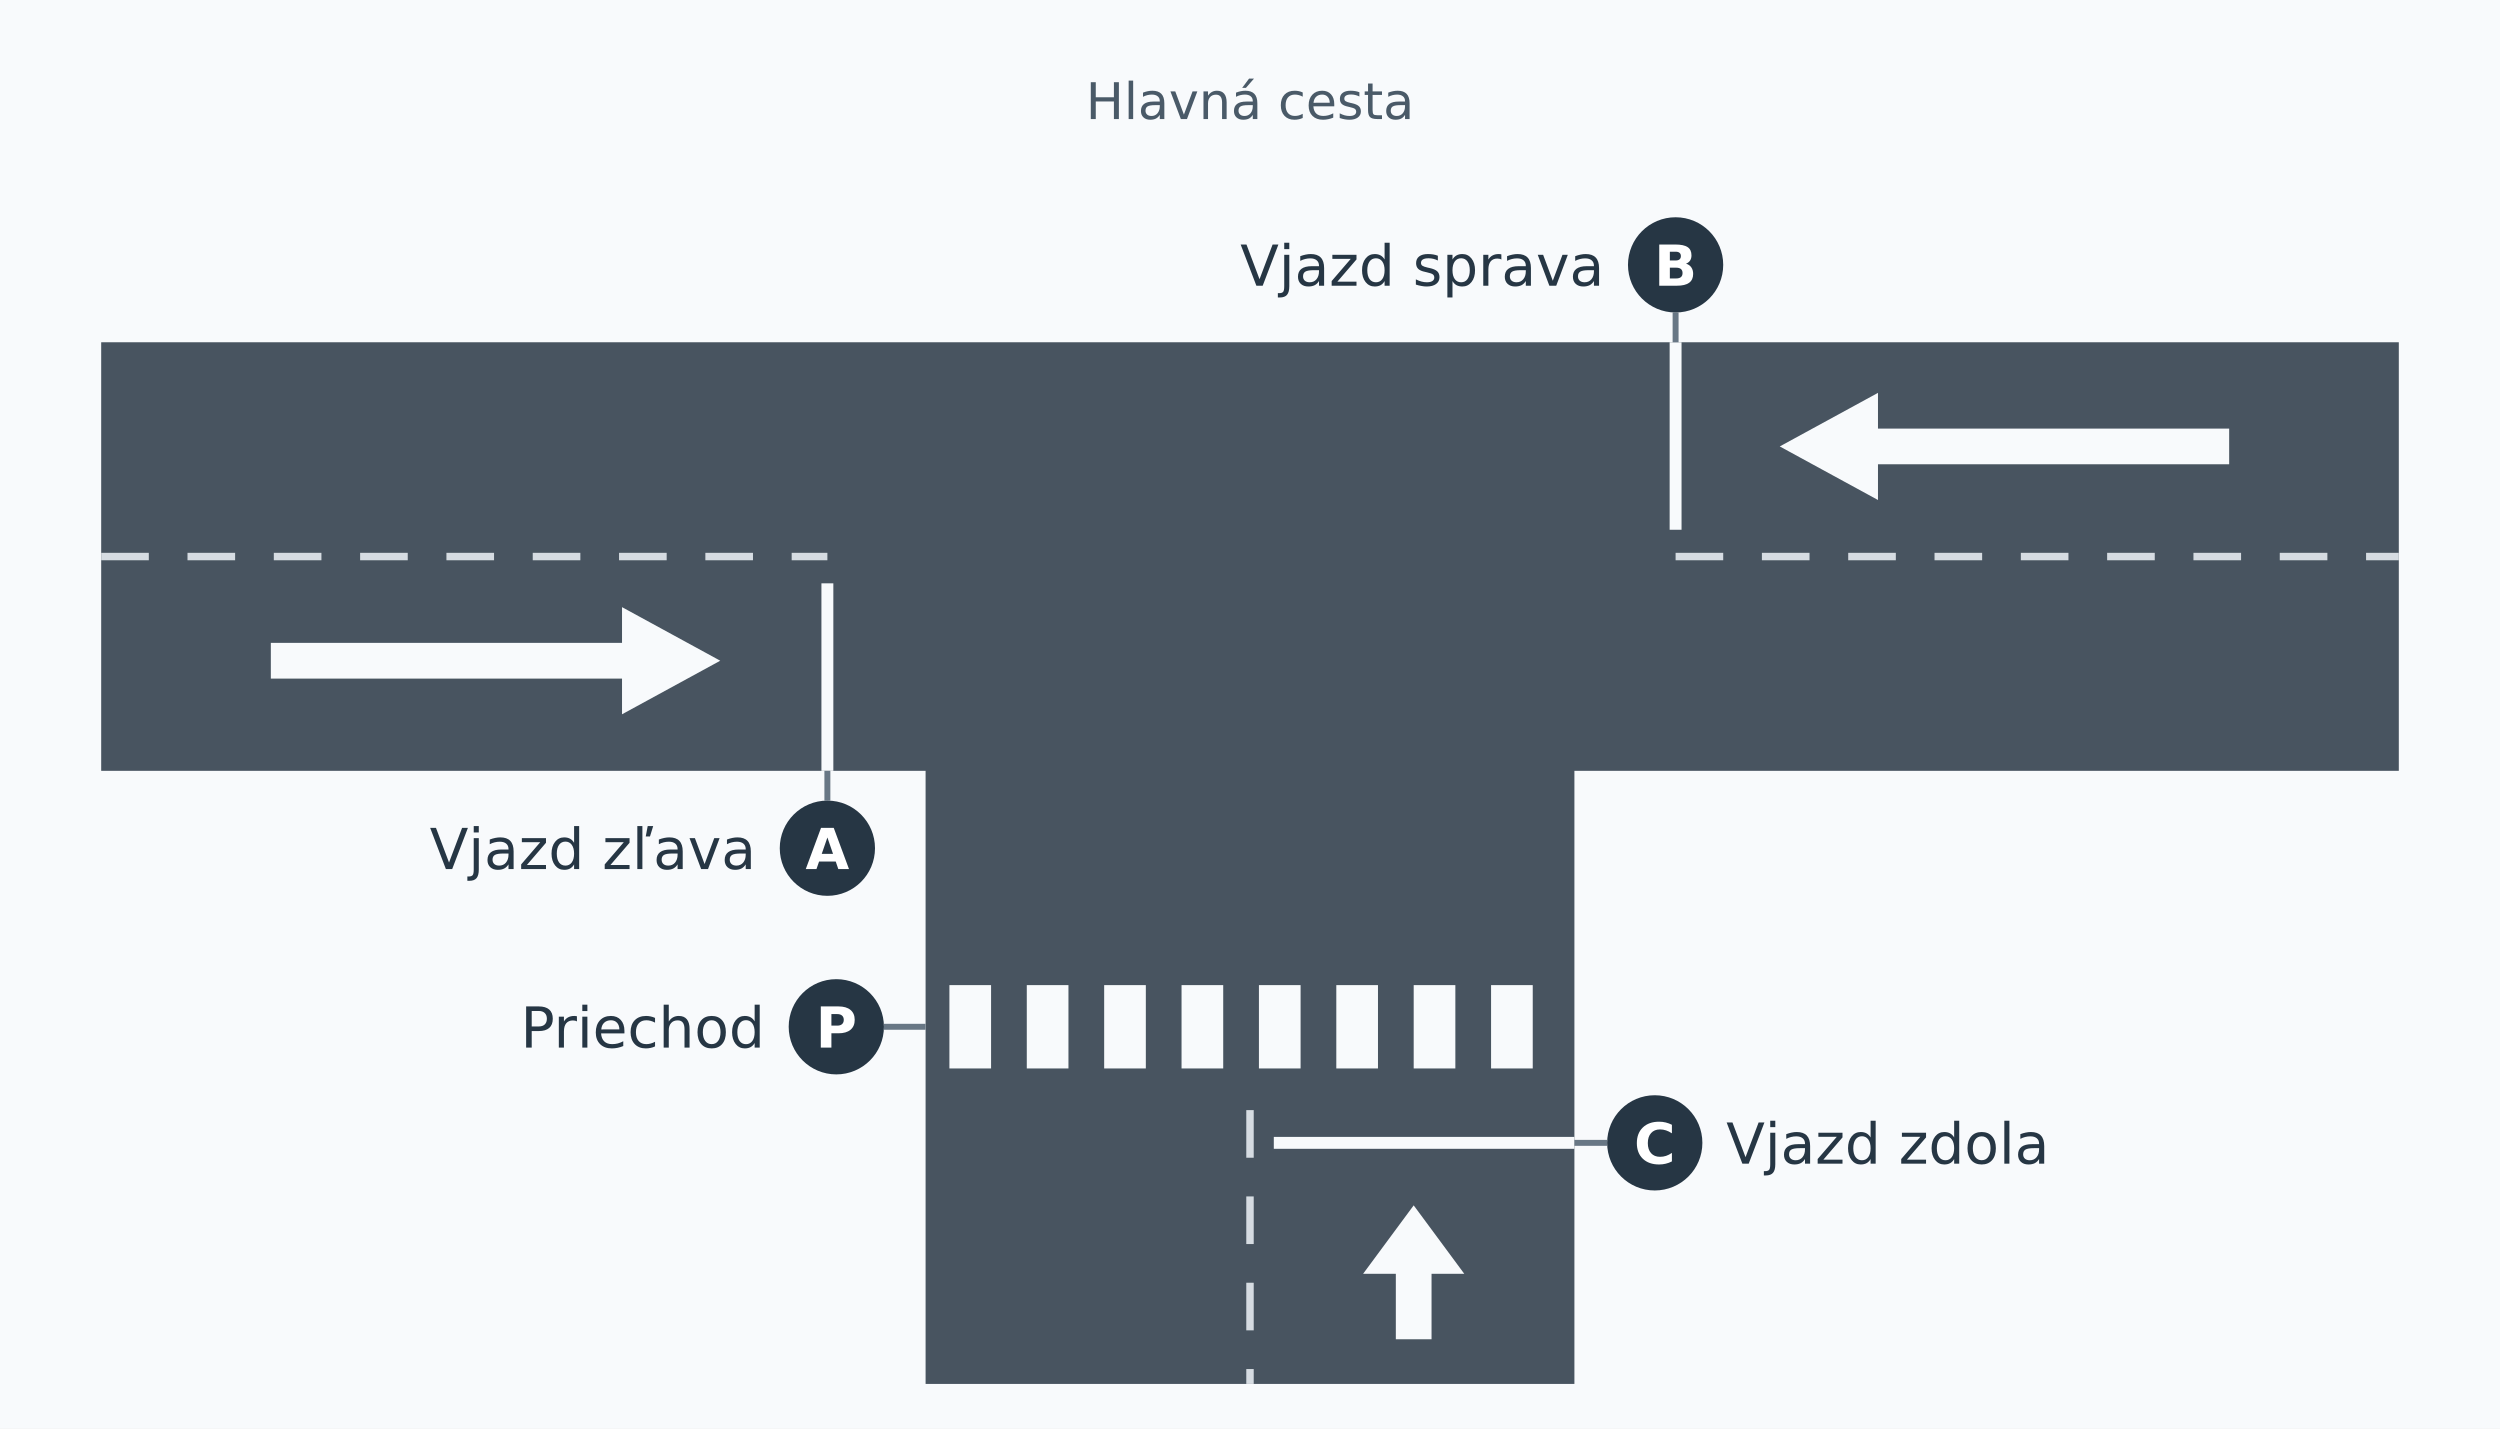
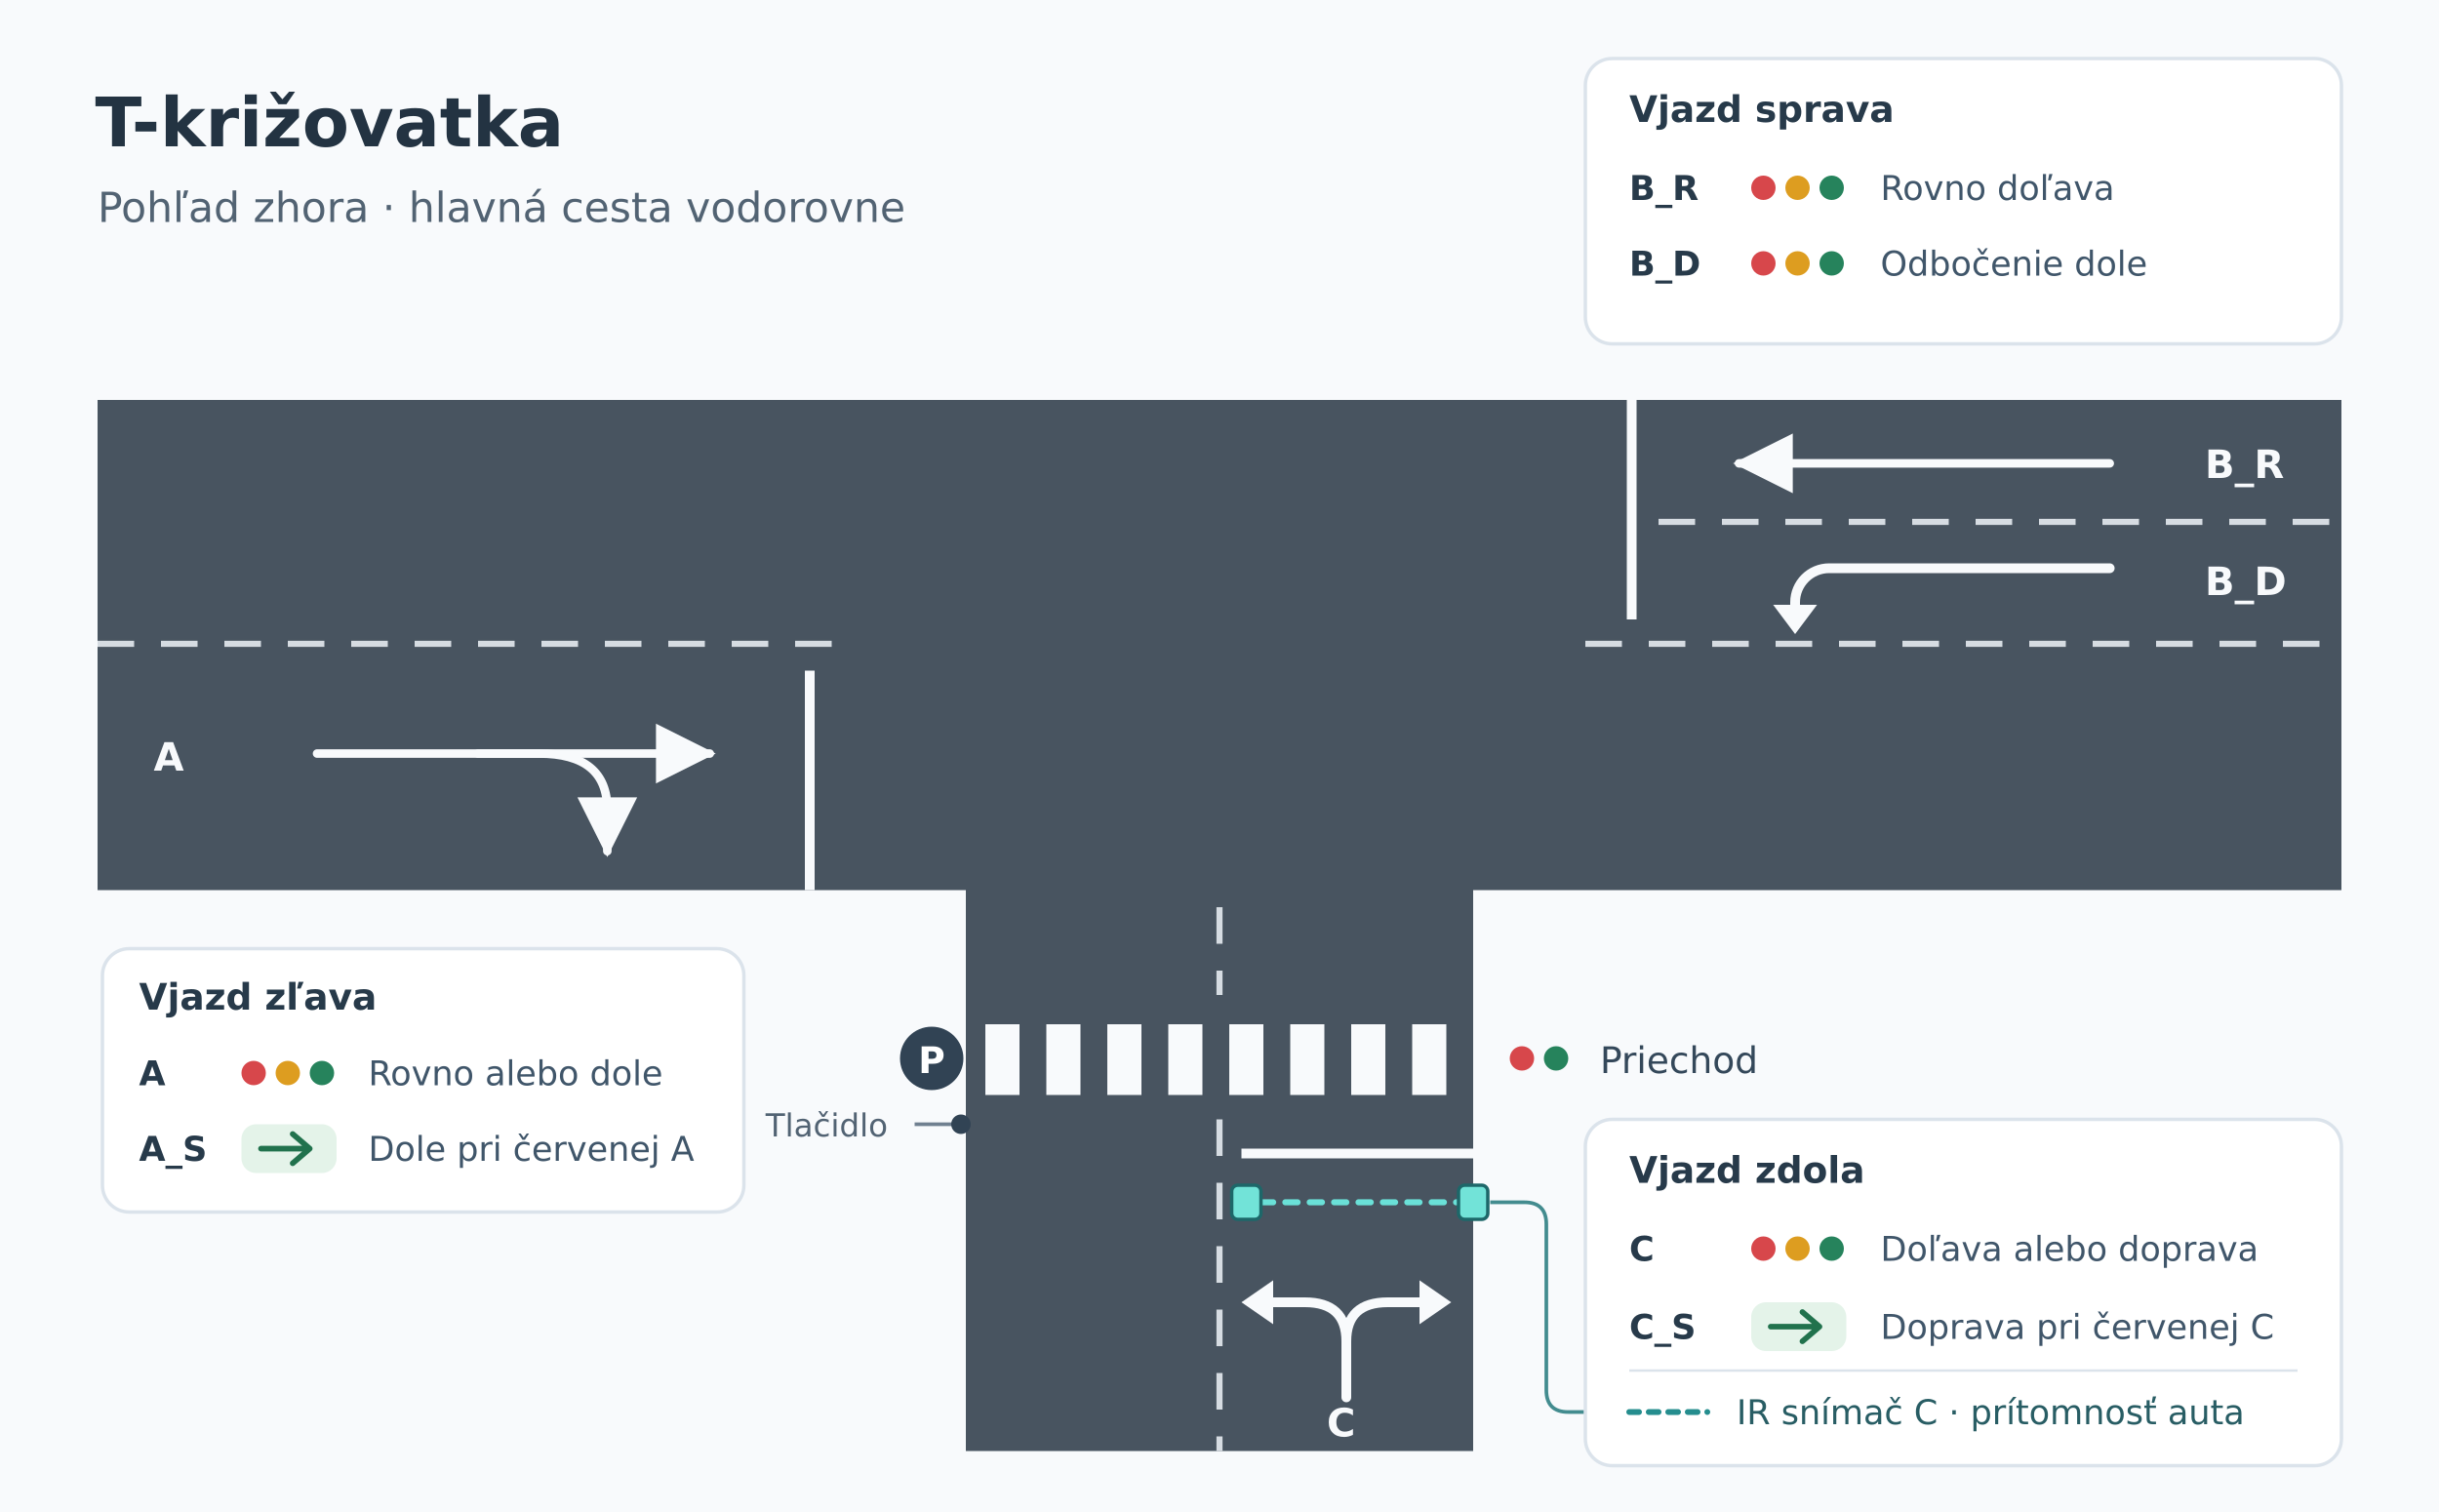
- <svg xmlns="http://www.w3.org/2000/svg" width="840" height="480" viewBox="0 0 840 480" role="img" aria-labelledby="title description">
-   <rect width="840" height="480" fill="#f8fafc" />
-   <path d="M34 115H806V259H529V465H311V259H34Z" fill="#485460" />
-   <g fill="none" stroke="#d6dce2" stroke-width="2.5" stroke-dasharray="16 13">
-     <path d="M34 187H278M563 187H806" />
-     <path d="M420 373V465" />
-   </g>
-   <g fill="none" stroke="#f8fafc" stroke-width="4">
-     <path d="M278 196V259M563 115V178M428 384H529" />
-   </g>
-   <g fill="#f8fafc">
-     <path d="M91 216H209V204L242 222 209 240V228H91Z" />
-     <path d="M749 144H631V132L598 150 631 168V156H749Z" />
-     <path d="M469 450V428H458L475 405 492 428H481V450Z" />
-     <path d="M319 331h14v28h-14zM345 331h14v28h-14zM371 331h14v28h-14zM397 331h14v28h-14zM423 331h14v28h-14zM449 331h14v28h-14zM475 331h14v28h-14zM501 331h14v28h-14z" />
-   </g>
-   <g fill="none" stroke="#687785" stroke-width="2">
-     <path d="M278 259V269M563 105V115M529 384H540M297 345H311" />
-   </g>
-   <g fill="#263644">
-     <circle cx="278" cy="285" r="16" />
-     <circle cx="563" cy="89" r="16" />
-     <circle cx="556" cy="384" r="16" />
-     <circle cx="281" cy="345" r="16" />
-   </g>
-   <g font-family="system-ui, DejaVu Sans, sans-serif" font-size="19" font-weight="600" text-anchor="middle" fill="#ffffff">
-     <text x="278" y="292">A</text>
-     <text x="563" y="96">B</text>
-     <text x="556" y="391">C</text>
-     <text x="281" y="352">P</text>
-   </g>
-   <g font-family="system-ui, DejaVu Sans, sans-serif" font-size="19" fill="#263644">
-     <text x="254" y="292" text-anchor="end">Vjazd zľava</text>
-     <text x="539" y="96" text-anchor="end">Vjazd sprava</text>
-     <text x="580" y="391">Vjazd zdola</text>
-     <text x="257" y="352" text-anchor="end">Priechod</text>
-     <text x="420" y="40" text-anchor="middle" font-size="17" fill="#4a5a68">Hlavná cesta</text>
+ <svg xmlns="http://www.w3.org/2000/svg" width="1000" height="620" viewBox="0 0 1000 620" role="img" aria-labelledby="title description">
+   <defs>
+     <marker id="lane-arrow" markerWidth="7" markerHeight="7" viewBox="0 0 10 10" refX="9" refY="5" orient="auto">
+       <path d="M0 0L10 5L0 10Z" fill="#f8fafc" />
+     </marker>
+     <g id="three-lights">
+       <circle cx="0" cy="0" r="5" fill="#d7474b" />
+       <circle cx="14" cy="0" r="5" fill="#dd9d20" />
+       <circle cx="28" cy="0" r="5" fill="#26835c" />
+     </g>
+     <g id="arrow-light">
+       <rect x="-5" y="-10" width="39" height="20" rx="6" fill="#e4f3e9" />
+       <path d="M3 0h20m-7-6 7 6-7 6" fill="none" stroke="#21724d" stroke-width="2.3" stroke-linecap="round" stroke-linejoin="round" />
+     </g>
+   </defs>
+   <rect width="1000" height="620" fill="#f8fafc" />
+   <g font-family="DejaVu Sans, sans-serif">
+     <text x="39" y="60" font-size="28" font-weight="700" fill="#233342">T-križovatka</text>
+     <text x="40" y="91" font-size="17" fill="#526373">Pohľad zhora · hlavná cesta vodorovne</text>
+     <path d="M40 164H960V365H604V595H396V365H40Z" fill="#485460" />
+     <g fill="none" stroke="#d6dce2" stroke-width="2.5" stroke-dasharray="15 11">
+       <path d="M40 264H350M650 264H960" />
+       <path d="M680 214H960M500 372V408M500 459V595" />
+     </g>
+     <path d="M332 275V365M669 164V254M509 473H604" fill="none" stroke="#f8fafc" stroke-width="4" />
+     <g fill="none" stroke="#f8fafc" stroke-width="3.5" stroke-linecap="round" stroke-linejoin="round" marker-end="url(#lane-arrow)">
+       <path d="M130 309H291" />
+       <path d="M196 309H221Q249 309 249 332V349" />
+       <path d="M865 190H713" />
+     </g>
+     <g fill="none" stroke="#f8fafc" stroke-width="4" stroke-linecap="round" stroke-linejoin="round">
+       <path id="arrow-b-d" d="M865 233H750a14 14 0 0 0-14 14v6" />
+       <path id="arrow-c" d="M552 573V548M518 534h17q17 0 17 16q0-16 17-16h17" />
+     </g>
+     <path d="M727 248H745L736 260ZM522 525L509 534L522 543ZM582 525L595 534L582 543Z" fill="#f8fafc" />
+     <g fill="#f8fafc" font-size="16" font-weight="700">
+       <text x="63" y="316">A</text>
+       <text x="904" y="196">B_R</text>
+       <text x="904" y="244">B_D</text>
+       <text x="544" y="589">C</text>
+     </g>
+     <g fill="#f8fafc">
+       <path d="M404 420h14v29h-14zM429 420h14v29h-14zM454 420h14v29h-14zM479 420h14v29h-14zM504 420h14v29h-14zM529 420h14v29h-14zM554 420h14v29h-14zM579 420h14v29h-14z" />
+     </g>
+     <circle cx="382" cy="434" r="13" fill="#314354" />
+     <text x="382" y="440" text-anchor="middle" font-size="15" font-weight="700" fill="#fff">P</text>
+     <circle cx="624" cy="434" r="5" fill="#d7474b" />
+     <circle cx="638" cy="434" r="5" fill="#26835c" />
+     <text x="656" y="440" font-size="15" fill="#34485a">Priechod</text>
+     <path d="M375 461h17" stroke="#708090" stroke-width="1.5" />
+     <circle cx="394" cy="461" r="4" fill="#314354" />
+     <text x="364" y="466" text-anchor="end" font-size="13" fill="#526373">Tlačidlo</text>
+     <g id="sensor-c">
+       <path d="M517 493H598" fill="none" stroke="#6ae1d8" stroke-width="2.5" stroke-dasharray="5 5" stroke-linecap="round" />
+       <rect x="505" y="486" width="12" height="14" rx="2.5" fill="#72e3d8" stroke="#1d6769" stroke-width="1.4">
+         </rect>
+       <rect x="598" y="486" width="12" height="14" rx="2.5" fill="#72e3d8" stroke="#1d6769" stroke-width="1.4">
+         </rect>
+       <path d="M611 493h14q9 0 9 9v68q0 9 9 9h7" fill="none" stroke="#438c8f" stroke-width="1.5" />
+     </g>
+     <g fill="#fff" stroke="#dbe3eb" stroke-width="1.4">
+       <rect x="42" y="389" width="263" height="108" rx="11" />
+       <rect x="650" y="24" width="310" height="117" rx="11" />
+       <rect x="650" y="459" width="310" height="142" rx="11" />
+     </g>
+     <g font-size="15" font-weight="700" fill="#273a4a">
+       <text x="57" y="414">Vjazd zľava</text>
+       <text x="668" y="50">Vjazd sprava</text>
+       <text x="668" y="485">Vjazd zdola</text>
+     </g>
+     <g font-size="14" font-weight="700" fill="#273a4a">
+       <text x="57" y="445">A</text>
+       <text x="57" y="476">A_S</text>
+       <text x="668" y="82">B_R</text>
+       <text x="668" y="113">B_D</text>
+       <text x="668" y="517">C</text>
+       <text x="668" y="549">C_S</text>
+     </g>
+     <use href="#three-lights" x="104" y="440" />
+     <use href="#arrow-light" x="104" y="471" />
+     <use href="#three-lights" x="723" y="77" />
+     <use href="#three-lights" x="723" y="108" />
+     <use href="#three-lights" x="723" y="512" />
+     <use href="#arrow-light" x="723" y="544" />
+     <g font-size="14" fill="#40566a">
+       <text x="151" y="445">Rovno alebo dole</text>
+       <text x="151" y="476">Dole pri červenej A</text>
+       <text x="771" y="82">Rovno doľava</text>
+       <text x="771" y="113">Odbočenie dole</text>
+       <text x="771" y="517">Doľava alebo doprava</text>
+       <text x="771" y="549">Doprava pri červenej C</text>
+     </g>
+     <path d="M668 562h274" stroke="#dbe3eb" stroke-width="1" />
+     <path d="M668 579h32" stroke="#258d8e" stroke-width="2.4" stroke-dasharray="4 4" stroke-linecap="round" />
+     <text x="712" y="584" font-size="14" fill="#285d64">IR snímač C · prítomnosť auta</text>
  </g>
</svg>
